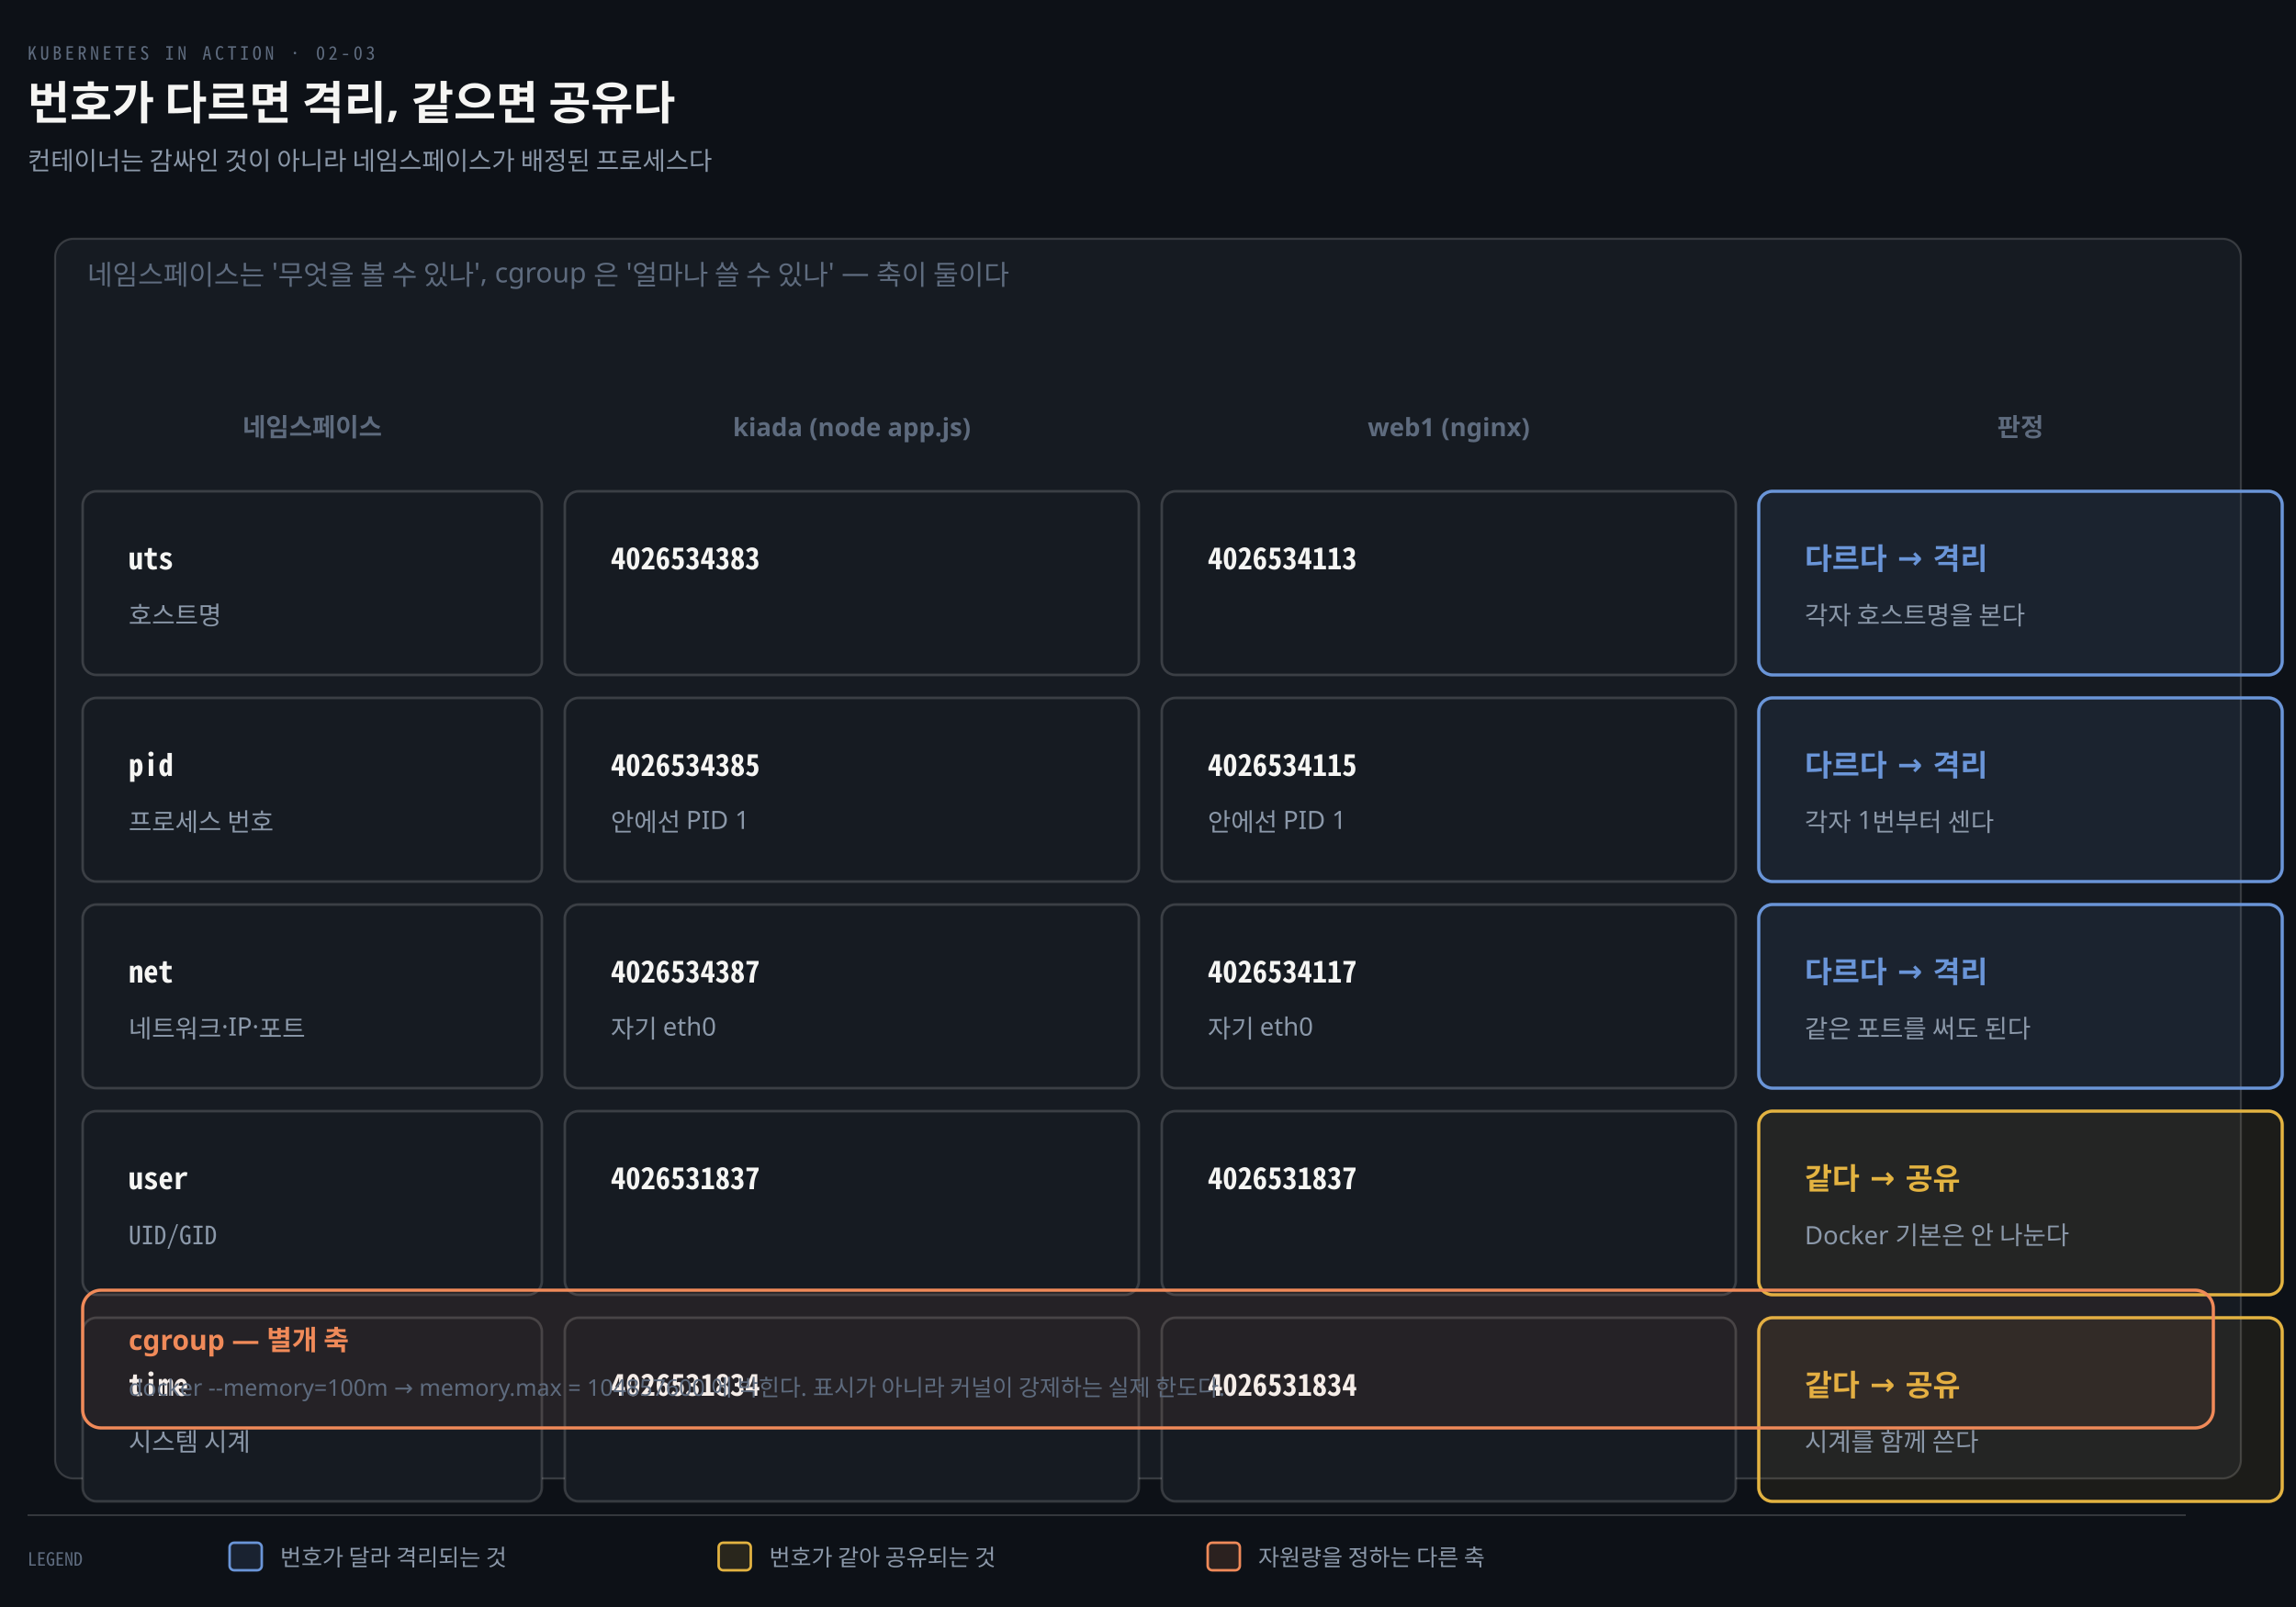
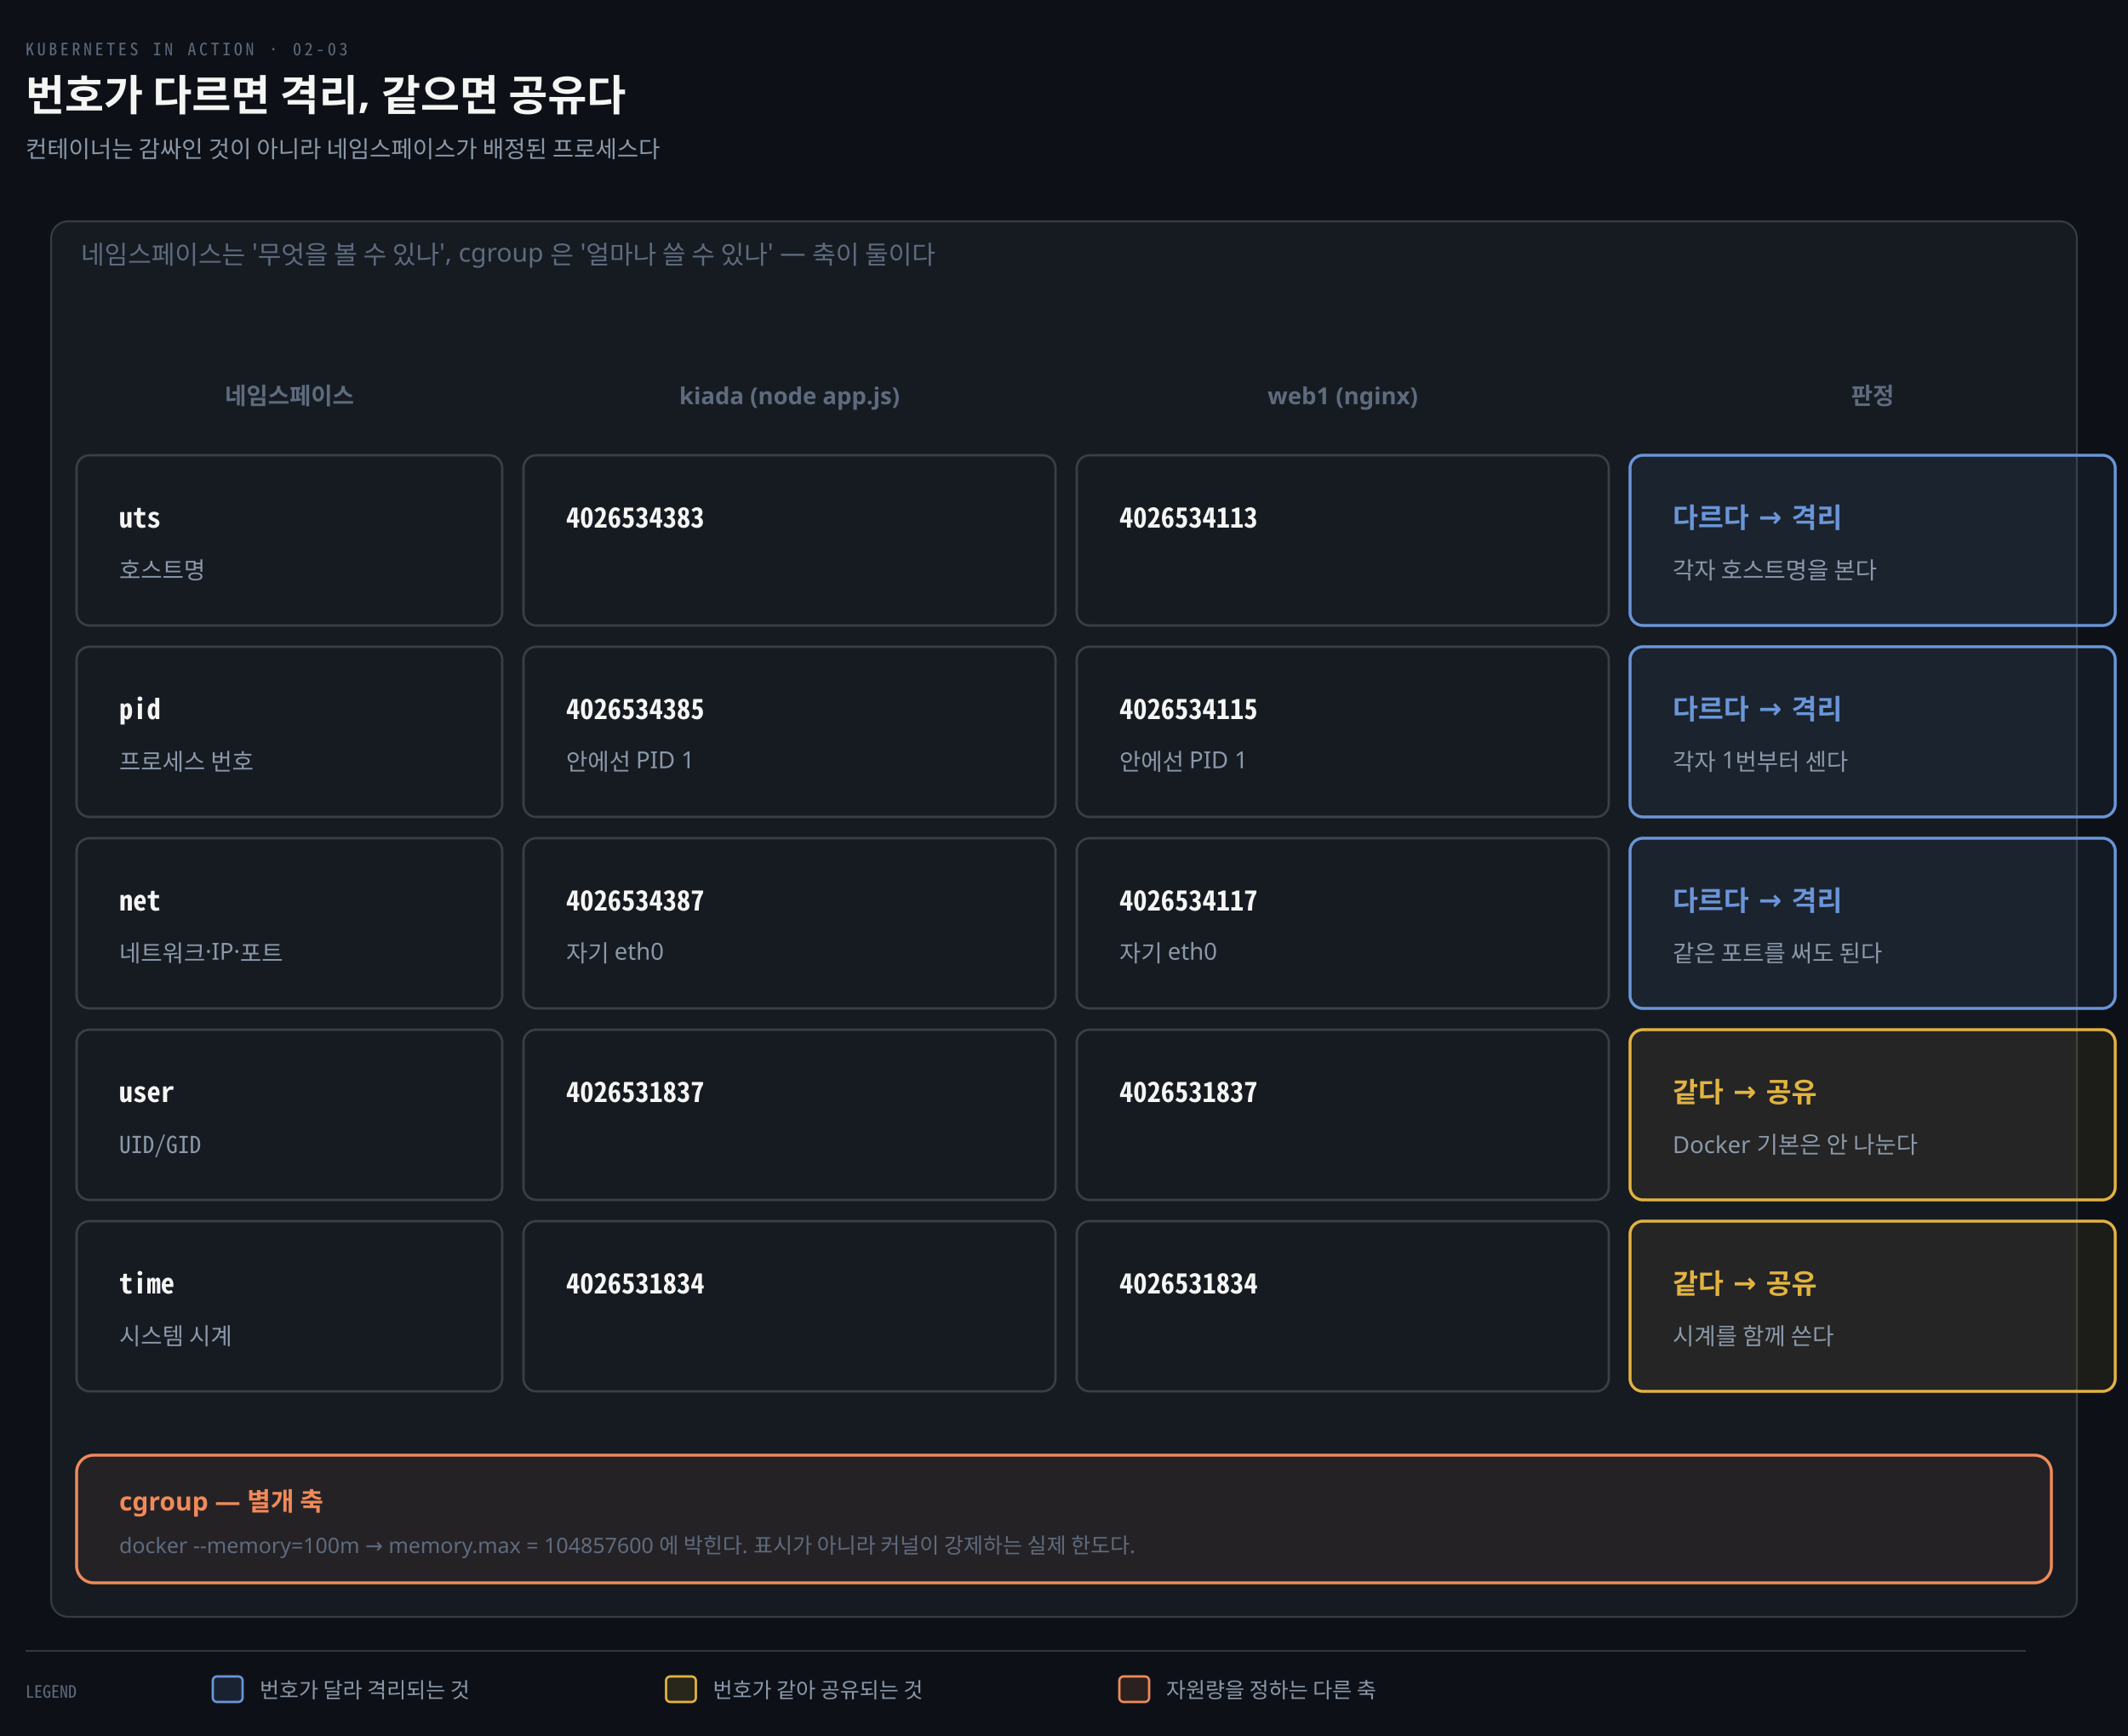
- <svg xmlns="http://www.w3.org/2000/svg" viewBox="0 0 1000 700" width="100%" role="img" aria-labelledby="dt dd">
+ <svg xmlns="http://www.w3.org/2000/svg" viewBox="0 0 1000 816" width="100%" role="img" aria-labelledby="dt dd">
  <defs>
    <marker id="ar" viewBox="0 0 8 8" refX="7" refY="4" markerWidth="6.5" markerHeight="6.5" orient="auto">
      <path d="M0 0 L8 4 L0 8 z" fill="#8B98A9" />
    </marker>
    <marker id="ok" viewBox="0 0 8 8" refX="7" refY="4" markerWidth="6.5" markerHeight="6.5" orient="auto">
      <path d="M0 0 L8 4 L0 8 z" fill="#3FB98C" />
    </marker>
    <marker id="warn" viewBox="0 0 8 8" refX="7" refY="4" markerWidth="6.5" markerHeight="6.5" orient="auto">
      <path d="M0 0 L8 4 L0 8 z" fill="#E3B341" />
    </marker>
    <marker id="bad" viewBox="0 0 8 8" refX="7" refY="4" markerWidth="6.5" markerHeight="6.5" orient="auto">
      <path d="M0 0 L8 4 L0 8 z" fill="#F0616D" />
    </marker>
    <marker id="info" viewBox="0 0 8 8" refX="7" refY="4" markerWidth="6.5" markerHeight="6.5" orient="auto">
      <path d="M0 0 L8 4 L0 8 z" fill="#6A95D8" />
    </marker>
    <marker id="acc" viewBox="0 0 8 8" refX="7" refY="4" markerWidth="6.5" markerHeight="6.5" orient="auto">
      <path d="M0 0 L8 4 L0 8 z" fill="#F08A59" />
    </marker>
    <marker id="soft" viewBox="0 0 8 8" refX="7" refY="4" markerWidth="6.5" markerHeight="6.5" orient="auto">
      <path d="M0 0 L8 4 L0 8 z" fill="#5E6B7E" />
    </marker>
  </defs>
-   <rect width="1000" height="700" fill="#0D1117" />
+   <rect width="1000" height="816" fill="#0D1117" />
  <text x="12" y="26" font-family="'Geist Mono','Noto Sans Mono CJK KR',monospace" font-size="8" letter-spacing="0.18em" fill="#5E6B7E">KUBERNETES IN ACTION · 02-03</text>
  <text x="12" y="52" font-family="'Geist','Apple SD Gothic Neo','Noto Sans KR','Malgun Gothic',sans-serif" font-size="20" font-weight="600" fill="#F5F5F3">번호가 다르면 격리, 같으면 공유다</text>
  <text x="12" y="74" font-family="'Geist','Apple SD Gothic Neo','Noto Sans KR','Malgun Gothic',sans-serif" font-size="11" fill="#8B98A9">컨테이너는 감싸인 것이 아니라 네임스페이스가 배정된 프로세스다</text>
-   <rect x="24" y="104" width="952" height="540" rx="8" fill="#161B22" stroke="rgba(191,192,192,0.22)" stroke-width="0.9" />
+   <rect x="24" y="104" width="952" height="656" rx="8" fill="#161B22" stroke="rgba(191,192,192,0.22)" stroke-width="0.9" />
  <text x="38" y="124" text-anchor="start" font-family="'Geist','Apple SD Gothic Neo','Noto Sans KR','Malgun Gothic',sans-serif" font-size="12" font-weight="400" fill="#5E6B7E">네임스페이스는 '무엇을 볼 수 있나', cgroup 은 '얼마나 쓸 수 있나' — 축이 둘이다</text>
  <text x="136" y="190" text-anchor="middle" font-family="'Geist','Apple SD Gothic Neo','Noto Sans KR','Malgun Gothic',sans-serif" font-size="11" font-weight="600" fill="#5E6B7E">네임스페이스</text>
  <text x="371" y="190" text-anchor="middle" font-family="'Geist','Apple SD Gothic Neo','Noto Sans KR','Malgun Gothic',sans-serif" font-size="11" font-weight="600" fill="#5E6B7E">kiada (node app.js)</text>
  <text x="631" y="190" text-anchor="middle" font-family="'Geist','Apple SD Gothic Neo','Noto Sans KR','Malgun Gothic',sans-serif" font-size="11" font-weight="600" fill="#5E6B7E">web1 (nginx)</text>
  <text x="880" y="190" text-anchor="middle" font-family="'Geist','Apple SD Gothic Neo','Noto Sans KR','Malgun Gothic',sans-serif" font-size="11" font-weight="600" fill="#5E6B7E">판정</text>
  <rect x="36" y="214" width="200" height="80" rx="6" fill="#161B22" stroke="rgba(191,192,192,0.22)" stroke-width="1.1" />
  <text x="56" y="248" text-anchor="start" font-family="'Geist Mono','Noto Sans Mono CJK KR',monospace" font-size="13" font-weight="600" fill="#F5F5F3">uts</text>
  <text x="56" y="272" text-anchor="start" font-family="'Geist','Apple SD Gothic Neo','Noto Sans KR','Malgun Gothic',sans-serif" font-size="11" font-weight="400" fill="#8B98A9">호스트명</text>
  <rect x="246" y="214" width="250" height="80" rx="6" fill="#161B22" stroke="rgba(191,192,192,0.22)" stroke-width="1.1" />
  <text x="266" y="248" text-anchor="start" font-family="'Geist Mono','Noto Sans Mono CJK KR',monospace" font-size="13" font-weight="600" fill="#F5F5F3">4026534383</text>
  <text x="266" y="272" text-anchor="start" font-family="'Geist Mono','Noto Sans Mono CJK KR',monospace" font-size="11" font-weight="400" fill="#8B98A9" />
  <rect x="506" y="214" width="250" height="80" rx="6" fill="#161B22" stroke="rgba(191,192,192,0.22)" stroke-width="1.1" />
  <text x="526" y="248" text-anchor="start" font-family="'Geist Mono','Noto Sans Mono CJK KR',monospace" font-size="13" font-weight="600" fill="#F5F5F3">4026534113</text>
  <text x="526" y="272" text-anchor="start" font-family="'Geist Mono','Noto Sans Mono CJK KR',monospace" font-size="11" font-weight="400" fill="#8B98A9" />
  <rect x="766" y="214" width="228" height="80" rx="6" fill="#6A95D812" stroke="#6A95D8" stroke-width="1.4" />
  <text x="786" y="248" text-anchor="start" font-family="'Geist','Apple SD Gothic Neo','Noto Sans KR','Malgun Gothic',sans-serif" font-size="13" font-weight="600" fill="#6A95D8">다르다 → 격리</text>
  <text x="786" y="272" text-anchor="start" font-family="'Geist','Apple SD Gothic Neo','Noto Sans KR','Malgun Gothic',sans-serif" font-size="11" font-weight="400" fill="#8B98A9">각자 호스트명을 본다</text>
  <rect x="36" y="304" width="200" height="80" rx="6" fill="#161B22" stroke="rgba(191,192,192,0.22)" stroke-width="1.1" />
  <text x="56" y="338" text-anchor="start" font-family="'Geist Mono','Noto Sans Mono CJK KR',monospace" font-size="13" font-weight="600" fill="#F5F5F3">pid</text>
  <text x="56" y="362" text-anchor="start" font-family="'Geist','Apple SD Gothic Neo','Noto Sans KR','Malgun Gothic',sans-serif" font-size="11" font-weight="400" fill="#8B98A9">프로세스 번호</text>
  <rect x="246" y="304" width="250" height="80" rx="6" fill="#161B22" stroke="rgba(191,192,192,0.22)" stroke-width="1.1" />
  <text x="266" y="338" text-anchor="start" font-family="'Geist Mono','Noto Sans Mono CJK KR',monospace" font-size="13" font-weight="600" fill="#F5F5F3">4026534385</text>
  <text x="266" y="362" text-anchor="start" font-family="'Geist','Apple SD Gothic Neo','Noto Sans KR','Malgun Gothic',sans-serif" font-size="11" font-weight="400" fill="#8B98A9">안에선 PID 1</text>
  <rect x="506" y="304" width="250" height="80" rx="6" fill="#161B22" stroke="rgba(191,192,192,0.22)" stroke-width="1.1" />
  <text x="526" y="338" text-anchor="start" font-family="'Geist Mono','Noto Sans Mono CJK KR',monospace" font-size="13" font-weight="600" fill="#F5F5F3">4026534115</text>
  <text x="526" y="362" text-anchor="start" font-family="'Geist','Apple SD Gothic Neo','Noto Sans KR','Malgun Gothic',sans-serif" font-size="11" font-weight="400" fill="#8B98A9">안에선 PID 1</text>
  <rect x="766" y="304" width="228" height="80" rx="6" fill="#6A95D812" stroke="#6A95D8" stroke-width="1.4" />
  <text x="786" y="338" text-anchor="start" font-family="'Geist','Apple SD Gothic Neo','Noto Sans KR','Malgun Gothic',sans-serif" font-size="13" font-weight="600" fill="#6A95D8">다르다 → 격리</text>
  <text x="786" y="362" text-anchor="start" font-family="'Geist','Apple SD Gothic Neo','Noto Sans KR','Malgun Gothic',sans-serif" font-size="11" font-weight="400" fill="#8B98A9">각자 1번부터 센다</text>
  <rect x="36" y="394" width="200" height="80" rx="6" fill="#161B22" stroke="rgba(191,192,192,0.22)" stroke-width="1.1" />
  <text x="56" y="428" text-anchor="start" font-family="'Geist Mono','Noto Sans Mono CJK KR',monospace" font-size="13" font-weight="600" fill="#F5F5F3">net</text>
  <text x="56" y="452" text-anchor="start" font-family="'Geist','Apple SD Gothic Neo','Noto Sans KR','Malgun Gothic',sans-serif" font-size="11" font-weight="400" fill="#8B98A9">네트워크·IP·포트</text>
  <rect x="246" y="394" width="250" height="80" rx="6" fill="#161B22" stroke="rgba(191,192,192,0.22)" stroke-width="1.1" />
  <text x="266" y="428" text-anchor="start" font-family="'Geist Mono','Noto Sans Mono CJK KR',monospace" font-size="13" font-weight="600" fill="#F5F5F3">4026534387</text>
  <text x="266" y="452" text-anchor="start" font-family="'Geist','Apple SD Gothic Neo','Noto Sans KR','Malgun Gothic',sans-serif" font-size="11" font-weight="400" fill="#8B98A9">자기 eth0</text>
  <rect x="506" y="394" width="250" height="80" rx="6" fill="#161B22" stroke="rgba(191,192,192,0.22)" stroke-width="1.1" />
  <text x="526" y="428" text-anchor="start" font-family="'Geist Mono','Noto Sans Mono CJK KR',monospace" font-size="13" font-weight="600" fill="#F5F5F3">4026534117</text>
  <text x="526" y="452" text-anchor="start" font-family="'Geist','Apple SD Gothic Neo','Noto Sans KR','Malgun Gothic',sans-serif" font-size="11" font-weight="400" fill="#8B98A9">자기 eth0</text>
  <rect x="766" y="394" width="228" height="80" rx="6" fill="#6A95D812" stroke="#6A95D8" stroke-width="1.4" />
  <text x="786" y="428" text-anchor="start" font-family="'Geist','Apple SD Gothic Neo','Noto Sans KR','Malgun Gothic',sans-serif" font-size="13" font-weight="600" fill="#6A95D8">다르다 → 격리</text>
  <text x="786" y="452" text-anchor="start" font-family="'Geist','Apple SD Gothic Neo','Noto Sans KR','Malgun Gothic',sans-serif" font-size="11" font-weight="400" fill="#8B98A9">같은 포트를 써도 된다</text>
  <rect x="36" y="484" width="200" height="80" rx="6" fill="#161B22" stroke="rgba(191,192,192,0.22)" stroke-width="1.1" />
  <text x="56" y="518" text-anchor="start" font-family="'Geist Mono','Noto Sans Mono CJK KR',monospace" font-size="13" font-weight="600" fill="#F5F5F3">user</text>
  <text x="56" y="542" text-anchor="start" font-family="'Geist Mono','Noto Sans Mono CJK KR',monospace" font-size="11" font-weight="400" fill="#8B98A9">UID/GID</text>
  <rect x="246" y="484" width="250" height="80" rx="6" fill="#161B22" stroke="rgba(191,192,192,0.22)" stroke-width="1.1" />
  <text x="266" y="518" text-anchor="start" font-family="'Geist Mono','Noto Sans Mono CJK KR',monospace" font-size="13" font-weight="600" fill="#F5F5F3">4026531837</text>
  <text x="266" y="542" text-anchor="start" font-family="'Geist Mono','Noto Sans Mono CJK KR',monospace" font-size="11" font-weight="400" fill="#8B98A9" />
  <rect x="506" y="484" width="250" height="80" rx="6" fill="#161B22" stroke="rgba(191,192,192,0.22)" stroke-width="1.1" />
  <text x="526" y="518" text-anchor="start" font-family="'Geist Mono','Noto Sans Mono CJK KR',monospace" font-size="13" font-weight="600" fill="#F5F5F3">4026531837</text>
  <text x="526" y="542" text-anchor="start" font-family="'Geist Mono','Noto Sans Mono CJK KR',monospace" font-size="11" font-weight="400" fill="#8B98A9" />
  <rect x="766" y="484" width="228" height="80" rx="6" fill="#E3B34112" stroke="#E3B341" stroke-width="1.4" />
  <text x="786" y="518" text-anchor="start" font-family="'Geist','Apple SD Gothic Neo','Noto Sans KR','Malgun Gothic',sans-serif" font-size="13" font-weight="600" fill="#E3B341">같다 → 공유</text>
  <text x="786" y="542" text-anchor="start" font-family="'Geist','Apple SD Gothic Neo','Noto Sans KR','Malgun Gothic',sans-serif" font-size="11" font-weight="400" fill="#8B98A9">Docker 기본은 안 나눈다</text>
  <rect x="36" y="574" width="200" height="80" rx="6" fill="#161B22" stroke="rgba(191,192,192,0.22)" stroke-width="1.1" />
  <text x="56" y="608" text-anchor="start" font-family="'Geist Mono','Noto Sans Mono CJK KR',monospace" font-size="13" font-weight="600" fill="#F5F5F3">time</text>
  <text x="56" y="632" text-anchor="start" font-family="'Geist','Apple SD Gothic Neo','Noto Sans KR','Malgun Gothic',sans-serif" font-size="11" font-weight="400" fill="#8B98A9">시스템 시계</text>
  <rect x="246" y="574" width="250" height="80" rx="6" fill="#161B22" stroke="rgba(191,192,192,0.22)" stroke-width="1.1" />
  <text x="266" y="608" text-anchor="start" font-family="'Geist Mono','Noto Sans Mono CJK KR',monospace" font-size="13" font-weight="600" fill="#F5F5F3">4026531834</text>
  <text x="266" y="632" text-anchor="start" font-family="'Geist Mono','Noto Sans Mono CJK KR',monospace" font-size="11" font-weight="400" fill="#8B98A9" />
  <rect x="506" y="574" width="250" height="80" rx="6" fill="#161B22" stroke="rgba(191,192,192,0.22)" stroke-width="1.1" />
  <text x="526" y="608" text-anchor="start" font-family="'Geist Mono','Noto Sans Mono CJK KR',monospace" font-size="13" font-weight="600" fill="#F5F5F3">4026531834</text>
  <text x="526" y="632" text-anchor="start" font-family="'Geist Mono','Noto Sans Mono CJK KR',monospace" font-size="11" font-weight="400" fill="#8B98A9" />
  <rect x="766" y="574" width="228" height="80" rx="6" fill="#E3B34112" stroke="#E3B341" stroke-width="1.4" />
  <text x="786" y="608" text-anchor="start" font-family="'Geist','Apple SD Gothic Neo','Noto Sans KR','Malgun Gothic',sans-serif" font-size="13" font-weight="600" fill="#E3B341">같다 → 공유</text>
  <text x="786" y="632" text-anchor="start" font-family="'Geist','Apple SD Gothic Neo','Noto Sans KR','Malgun Gothic',sans-serif" font-size="11" font-weight="400" fill="#8B98A9">시계를 함께 쓴다</text>
-   <rect x="36" y="562" width="928" height="60" rx="8" fill="#F08A5912" stroke="#F08A59" stroke-width="1.4" />
-   <text x="56" y="588" text-anchor="start" font-family="'Geist','Apple SD Gothic Neo','Noto Sans KR','Malgun Gothic',sans-serif" font-size="12" font-weight="600" fill="#F08A59">cgroup — 별개 축</text>
-   <text x="56" y="608" text-anchor="start" font-family="'Geist','Apple SD Gothic Neo','Noto Sans KR','Malgun Gothic',sans-serif" font-size="10" font-weight="400" fill="#5E6B7E">docker --memory=100m → memory.max = 104857600 에 박힌다. 표시가 아니라 커널이 강제하는 실제 한도다.</text>
-   <line x1="12" y1="660" x2="952" y2="660" stroke="rgba(191,192,192,0.22)" stroke-width="0.8" />
-   <text x="12" y="682" text-anchor="start" font-family="'Geist Mono','Noto Sans Mono CJK KR',monospace" font-size="8" font-weight="400" fill="#5E6B7E">LEGEND</text>
-   <rect x="100" y="672" width="14" height="12" rx="2" fill="#6A95D822" stroke="#6A95D8" stroke-width="1.1" />
-   <text x="122" y="682" text-anchor="start" font-family="'Geist','Apple SD Gothic Neo','Noto Sans KR','Malgun Gothic',sans-serif" font-size="10" font-weight="400" fill="#8B98A9">번호가 달라 격리되는 것</text>
-   <rect x="313" y="672" width="14" height="12" rx="2" fill="#E3B34122" stroke="#E3B341" stroke-width="1.1" />
-   <text x="335" y="682" text-anchor="start" font-family="'Geist','Apple SD Gothic Neo','Noto Sans KR','Malgun Gothic',sans-serif" font-size="10" font-weight="400" fill="#8B98A9">번호가 같아 공유되는 것</text>
-   <rect x="526" y="672" width="14" height="12" rx="2" fill="#F08A5922" stroke="#F08A59" stroke-width="1.1" />
-   <text x="548" y="682" text-anchor="start" font-family="'Geist','Apple SD Gothic Neo','Noto Sans KR','Malgun Gothic',sans-serif" font-size="10" font-weight="400" fill="#8B98A9">자원량을 정하는 다른 축</text>
+   <rect x="36" y="684" width="928" height="60" rx="8" fill="#F08A5912" stroke="#F08A59" stroke-width="1.4" />
+   <text x="56" y="710" text-anchor="start" font-family="'Geist','Apple SD Gothic Neo','Noto Sans KR','Malgun Gothic',sans-serif" font-size="12" font-weight="600" fill="#F08A59">cgroup — 별개 축</text>
+   <text x="56" y="730" text-anchor="start" font-family="'Geist','Apple SD Gothic Neo','Noto Sans KR','Malgun Gothic',sans-serif" font-size="10" font-weight="400" fill="#5E6B7E">docker --memory=100m → memory.max = 104857600 에 박힌다. 표시가 아니라 커널이 강제하는 실제 한도다.</text>
+   <line x1="12" y1="776" x2="952" y2="776" stroke="rgba(191,192,192,0.22)" stroke-width="0.8" />
+   <text x="12" y="798" text-anchor="start" font-family="'Geist Mono','Noto Sans Mono CJK KR',monospace" font-size="8" font-weight="400" fill="#5E6B7E">LEGEND</text>
+   <rect x="100" y="788" width="14" height="12" rx="2" fill="#6A95D822" stroke="#6A95D8" stroke-width="1.1" />
+   <text x="122" y="798" text-anchor="start" font-family="'Geist','Apple SD Gothic Neo','Noto Sans KR','Malgun Gothic',sans-serif" font-size="10" font-weight="400" fill="#8B98A9">번호가 달라 격리되는 것</text>
+   <rect x="313" y="788" width="14" height="12" rx="2" fill="#E3B34122" stroke="#E3B341" stroke-width="1.1" />
+   <text x="335" y="798" text-anchor="start" font-family="'Geist','Apple SD Gothic Neo','Noto Sans KR','Malgun Gothic',sans-serif" font-size="10" font-weight="400" fill="#8B98A9">번호가 같아 공유되는 것</text>
+   <rect x="526" y="788" width="14" height="12" rx="2" fill="#F08A5922" stroke="#F08A59" stroke-width="1.1" />
+   <text x="548" y="798" text-anchor="start" font-family="'Geist','Apple SD Gothic Neo','Noto Sans KR','Malgun Gothic',sans-serif" font-size="10" font-weight="400" fill="#8B98A9">자원량을 정하는 다른 축</text>
</svg>
